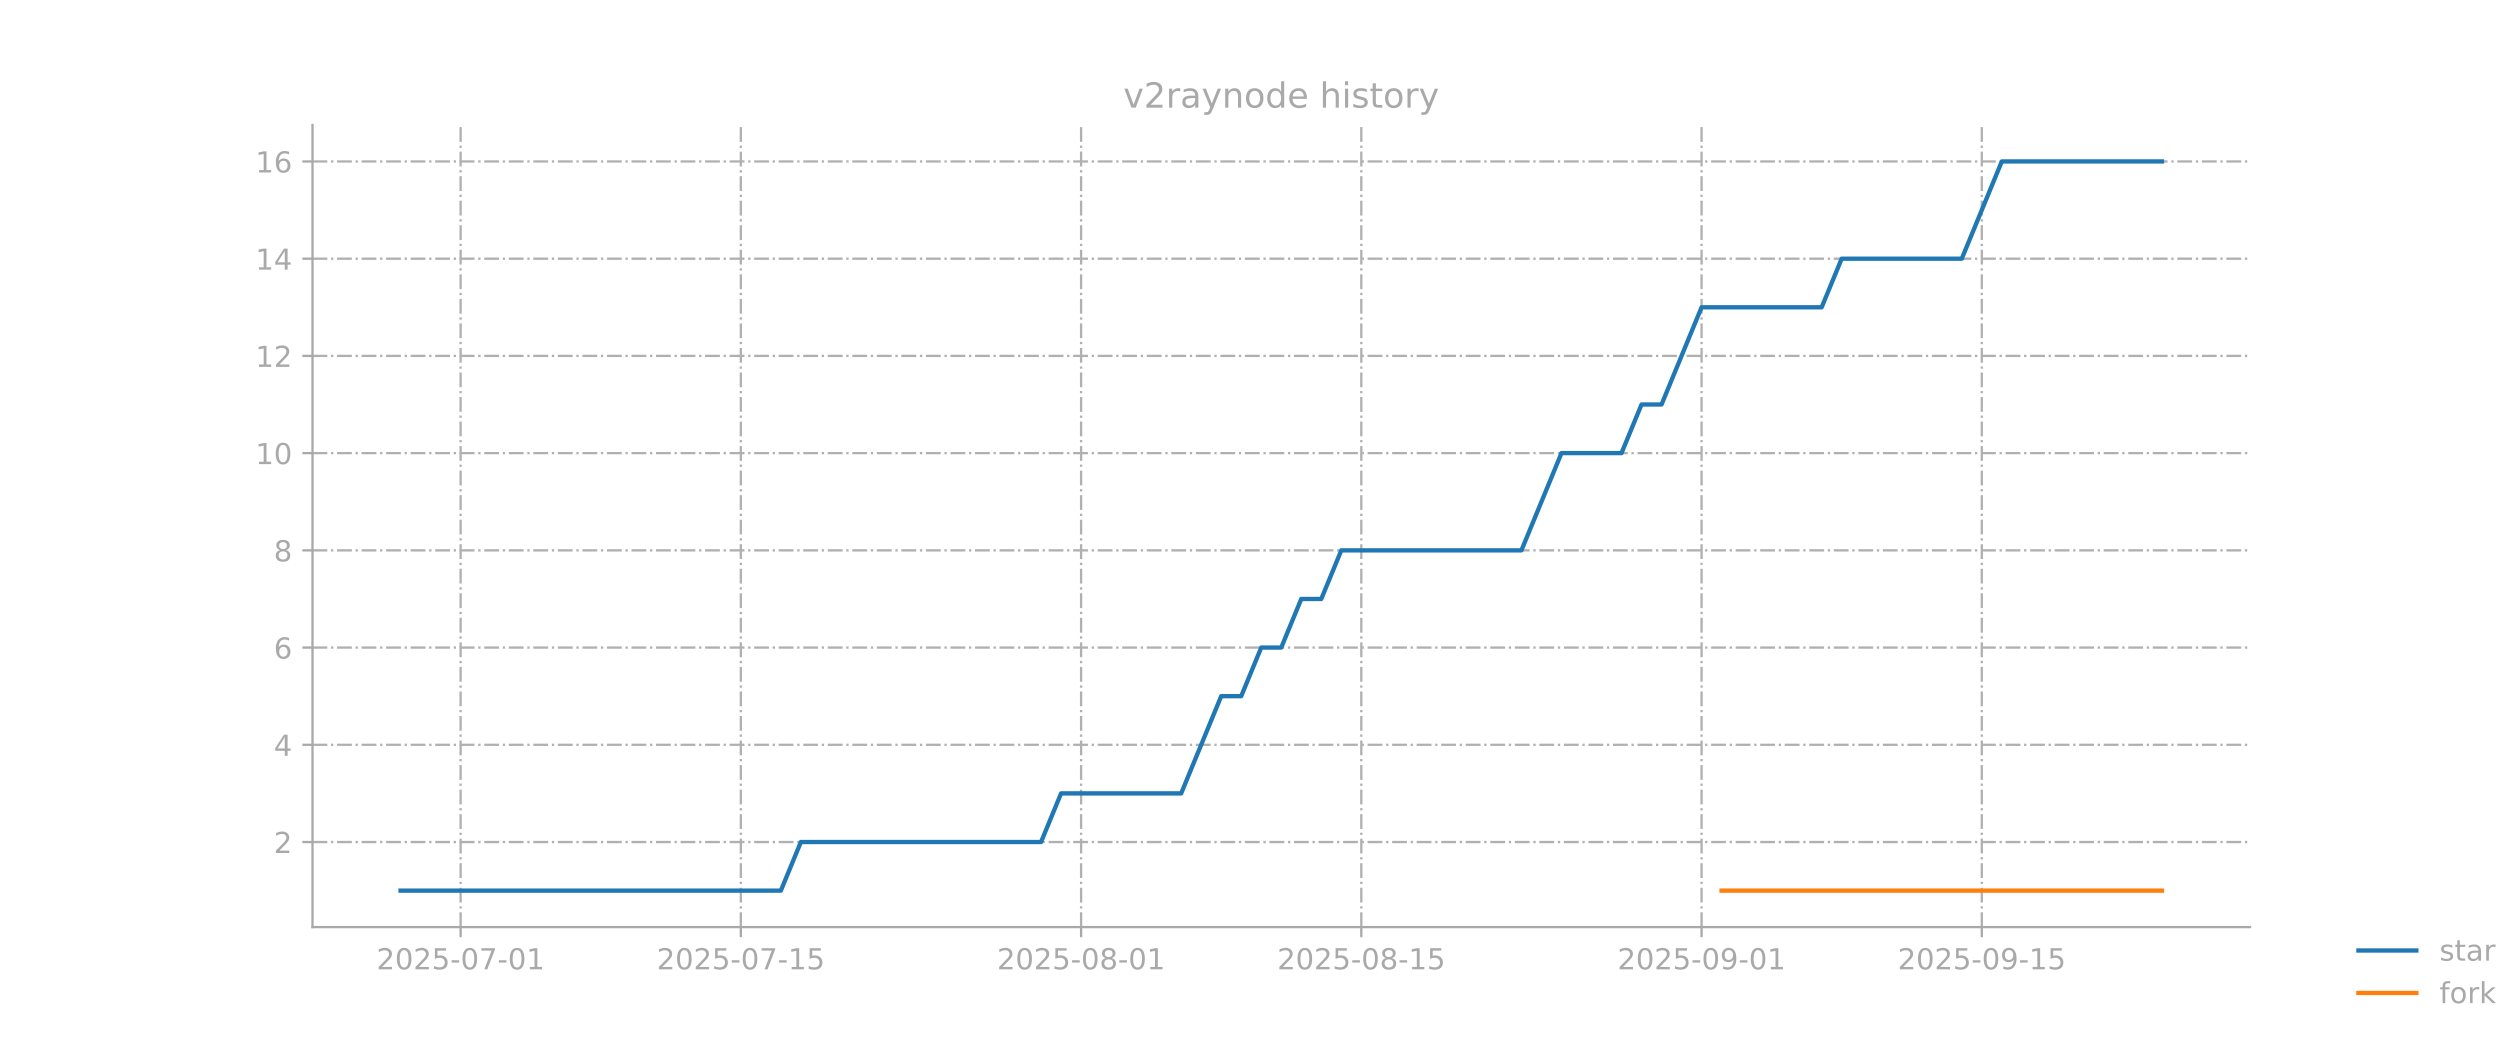
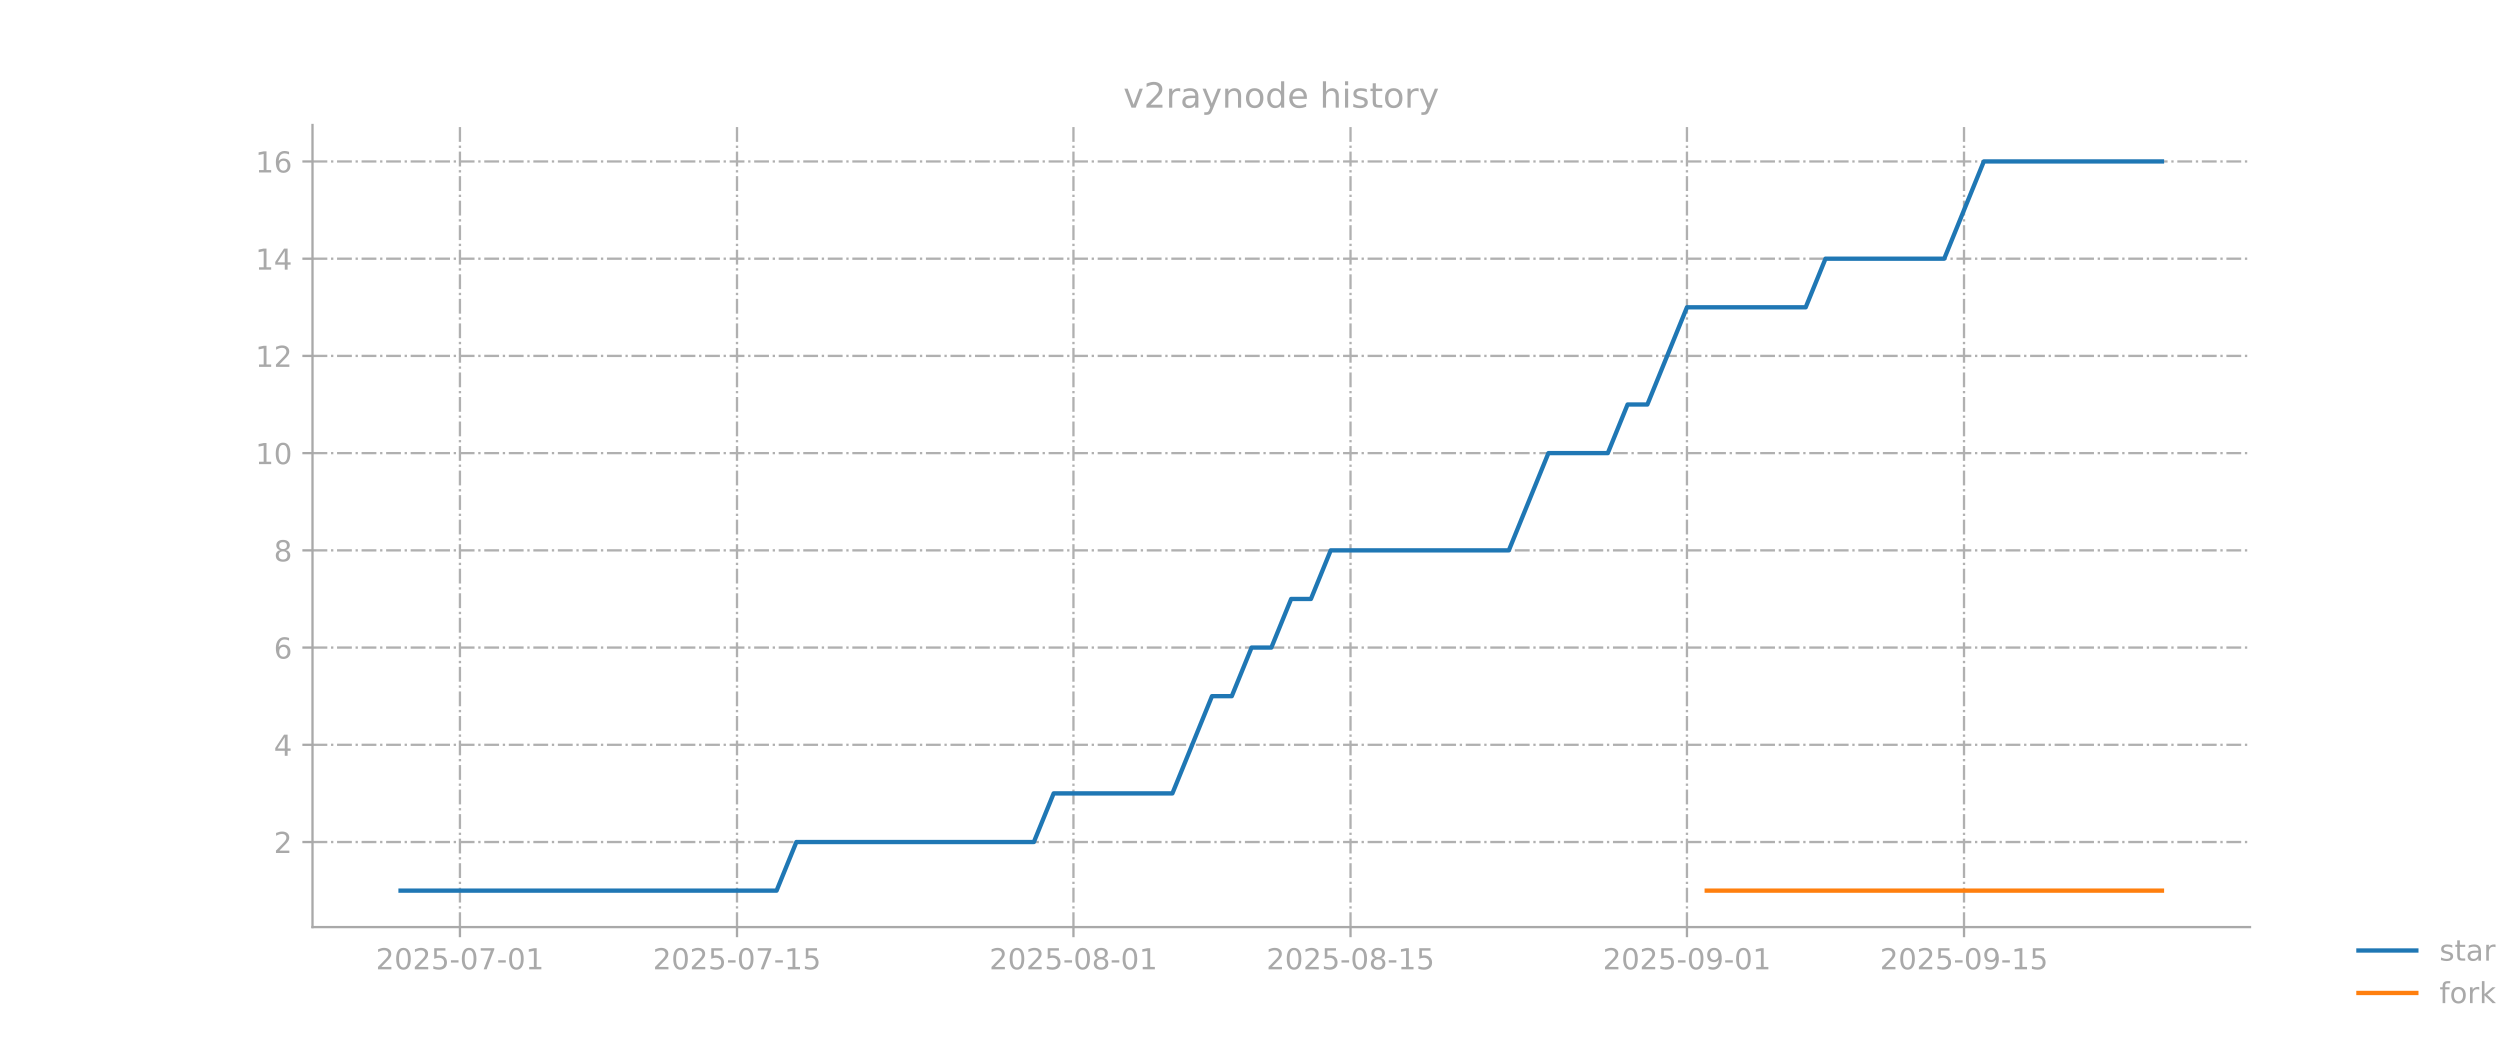
<svg xmlns="http://www.w3.org/2000/svg" xmlns:xlink="http://www.w3.org/1999/xlink" width="864pt" height="360pt" viewBox="0 0 864 360" version="1.1">
  <defs>
    <style type="text/css">*{stroke-linejoin: round; stroke-linecap: butt}</style>
  </defs>
  <g id="figure_1">
    <g id="patch_1">
      <path d="M 0 360  L 864 360  L 864 0  L 0 0  L 0 360  z " style="fill: none; opacity: 0" />
    </g>
    <g id="axes_1">
      <g id="patch_2">
        <path d="M 108 320.4  L 777.6 320.4  L 777.6 43.2  L 108 43.2  L 108 320.4  z " style="fill: none; opacity: 0" />
      </g>
      <g id="matplotlib.axis_1">
        <g id="xtick_1">
          <g id="line2d_1">
-             <path d="M 159.188 320.4  L 159.188 43.2  " clip-path="url(#p31918d6f95)" style="fill: none; stroke-dasharray: 5.12,1.28,0.8,1.28; stroke-dashoffset: 0; stroke: #b0b0b0; stroke-width: 0.8" />
+             <path d="M 158.955 320.4  L 158.955 43.2  " clip-path="url(#p80b0e5f5b4)" style="fill: none; stroke-dasharray: 5.12,1.28,0.8,1.28; stroke-dashoffset: 0; stroke: #b0b0b0; stroke-width: 0.8" />
          </g>
          <g id="line2d_2">
            <defs>
-               <path id="ma344e60614" d="M 0 0  L 0 3.5  " style="stroke: #a9a9a9; stroke-width: 0.8" />
+               <path id="m2c6ecd6a63" d="M 0 0  L 0 3.5  " style="stroke: #a9a9a9; stroke-width: 0.8" />
            </defs>
            <g>
-               <use xlink:href="#ma344e60614" x="159.188" y="320.4" style="fill: #a9a9a9; stroke: #a9a9a9; stroke-width: 0.8" />
+               <use xlink:href="#m2c6ecd6a63" x="158.955" y="320.4" style="fill: #a9a9a9; stroke: #a9a9a9; stroke-width: 0.8" />
            </g>
          </g>
          <g id="text_1">
-             <g style="fill: #a9a9a9" transform="translate(130.1306 334.9984) scale(0.1 -0.1)">
+             <g style="fill: #a9a9a9" transform="translate(129.8974 334.9984) scale(0.1 -0.1)">
              <defs>
                <path id="DejaVuSans-32" d="M 1228 531  L 3431 531  L 3431 0  L 469 0  L 469 531  Q 828 903 1448 1529  Q 2069 2156 2228 2338  Q 2531 2678 2651 2914  Q 2772 3150 2772 3378  Q 2772 3750 2511 3984  Q 2250 4219 1831 4219  Q 1534 4219 1204 4116  Q 875 4013 500 3803  L 500 4441  Q 881 4594 1212 4672  Q 1544 4750 1819 4750  Q 2544 4750 2975 4387  Q 3406 4025 3406 3419  Q 3406 3131 3298 2873  Q 3191 2616 2906 2266  Q 2828 2175 2409 1742  Q 1991 1309 1228 531  z " transform="scale(0.015625)" />
                <path id="DejaVuSans-30" d="M 2034 4250  Q 1547 4250 1301 3770  Q 1056 3291 1056 2328  Q 1056 1369 1301 889  Q 1547 409 2034 409  Q 2525 409 2770 889  Q 3016 1369 3016 2328  Q 3016 3291 2770 3770  Q 2525 4250 2034 4250  z M 2034 4750  Q 2819 4750 3233 4129  Q 3647 3509 3647 2328  Q 3647 1150 3233 529  Q 2819 -91 2034 -91  Q 1250 -91 836 529  Q 422 1150 422 2328  Q 422 3509 836 4129  Q 1250 4750 2034 4750  z " transform="scale(0.015625)" />
                <path id="DejaVuSans-35" d="M 691 4666  L 3169 4666  L 3169 4134  L 1269 4134  L 1269 2991  Q 1406 3038 1543 3061  Q 1681 3084 1819 3084  Q 2600 3084 3056 2656  Q 3513 2228 3513 1497  Q 3513 744 3044 326  Q 2575 -91 1722 -91  Q 1428 -91 1123 -41  Q 819 9 494 109  L 494 744  Q 775 591 1075 516  Q 1375 441 1709 441  Q 2250 441 2565 725  Q 2881 1009 2881 1497  Q 2881 1984 2565 2268  Q 2250 2553 1709 2553  Q 1456 2553 1204 2497  Q 953 2441 691 2322  L 691 4666  z " transform="scale(0.015625)" />
                <path id="DejaVuSans-2d" d="M 313 2009  L 1997 2009  L 1997 1497  L 313 1497  L 313 2009  z " transform="scale(0.015625)" />
                <path id="DejaVuSans-37" d="M 525 4666  L 3525 4666  L 3525 4397  L 1831 0  L 1172 0  L 2766 4134  L 525 4134  L 525 4666  z " transform="scale(0.015625)" />
                <path id="DejaVuSans-31" d="M 794 531  L 1825 531  L 1825 4091  L 703 3866  L 703 4441  L 1819 4666  L 2450 4666  L 2450 531  L 3481 531  L 3481 0  L 794 0  L 794 531  z " transform="scale(0.015625)" />
              </defs>
              <use xlink:href="#DejaVuSans-32" />
              <use xlink:href="#DejaVuSans-30" transform="translate(63.62305 0)" />
              <use xlink:href="#DejaVuSans-32" transform="translate(127.2461 0)" />
              <use xlink:href="#DejaVuSans-35" transform="translate(190.8691 0)" />
              <use xlink:href="#DejaVuSans-2d" transform="translate(254.4922 0)" />
              <use xlink:href="#DejaVuSans-30" transform="translate(290.5762 0)" />
              <use xlink:href="#DejaVuSans-37" transform="translate(354.1992 0)" />
              <use xlink:href="#DejaVuSans-2d" transform="translate(417.8223 0)" />
              <use xlink:href="#DejaVuSans-30" transform="translate(453.9062 0)" />
              <use xlink:href="#DejaVuSans-31" transform="translate(517.5293 0)" />
            </g>
          </g>
        </g>
        <g id="xtick_2">
          <g id="line2d_3">
-             <path d="M 256.031 320.4  L 256.031 43.2  " clip-path="url(#p31918d6f95)" style="fill: none; stroke-dasharray: 5.12,1.28,0.8,1.28; stroke-dashoffset: 0; stroke: #b0b0b0; stroke-width: 0.8" />
+             <path d="M 254.71 320.4  L 254.71 43.2  " clip-path="url(#p80b0e5f5b4)" style="fill: none; stroke-dasharray: 5.12,1.28,0.8,1.28; stroke-dashoffset: 0; stroke: #b0b0b0; stroke-width: 0.8" />
          </g>
          <g id="line2d_4">
            <g>
-               <use xlink:href="#ma344e60614" x="256.031" y="320.4" style="fill: #a9a9a9; stroke: #a9a9a9; stroke-width: 0.8" />
+               <use xlink:href="#m2c6ecd6a63" x="254.71" y="320.4" style="fill: #a9a9a9; stroke: #a9a9a9; stroke-width: 0.8" />
            </g>
          </g>
          <g id="text_2">
-             <g style="fill: #a9a9a9" transform="translate(226.9736 334.9984) scale(0.1 -0.1)">
+             <g style="fill: #a9a9a9" transform="translate(225.6523 334.9984) scale(0.1 -0.1)">
              <use xlink:href="#DejaVuSans-32" />
              <use xlink:href="#DejaVuSans-30" transform="translate(63.62305 0)" />
              <use xlink:href="#DejaVuSans-32" transform="translate(127.2461 0)" />
              <use xlink:href="#DejaVuSans-35" transform="translate(190.8691 0)" />
              <use xlink:href="#DejaVuSans-2d" transform="translate(254.4922 0)" />
              <use xlink:href="#DejaVuSans-30" transform="translate(290.5762 0)" />
              <use xlink:href="#DejaVuSans-37" transform="translate(354.1992 0)" />
              <use xlink:href="#DejaVuSans-2d" transform="translate(417.8223 0)" />
              <use xlink:href="#DejaVuSans-31" transform="translate(453.9062 0)" />
              <use xlink:href="#DejaVuSans-35" transform="translate(517.5293 0)" />
            </g>
          </g>
        </g>
        <g id="xtick_3">
          <g id="line2d_5">
-             <path d="M 373.626 320.4  L 373.626 43.2  " clip-path="url(#p31918d6f95)" style="fill: none; stroke-dasharray: 5.12,1.28,0.8,1.28; stroke-dashoffset: 0; stroke: #b0b0b0; stroke-width: 0.8" />
+             <path d="M 370.984 320.4  L 370.984 43.2  " clip-path="url(#p80b0e5f5b4)" style="fill: none; stroke-dasharray: 5.12,1.28,0.8,1.28; stroke-dashoffset: 0; stroke: #b0b0b0; stroke-width: 0.8" />
          </g>
          <g id="line2d_6">
            <g>
-               <use xlink:href="#ma344e60614" x="373.626" y="320.4" style="fill: #a9a9a9; stroke: #a9a9a9; stroke-width: 0.8" />
+               <use xlink:href="#m2c6ecd6a63" x="370.984" y="320.4" style="fill: #a9a9a9; stroke: #a9a9a9; stroke-width: 0.8" />
            </g>
          </g>
          <g id="text_3">
-             <g style="fill: #a9a9a9" transform="translate(344.5686 334.9984) scale(0.1 -0.1)">
+             <g style="fill: #a9a9a9" transform="translate(341.926 334.9984) scale(0.1 -0.1)">
              <defs>
                <path id="DejaVuSans-38" d="M 2034 2216  Q 1584 2216 1326 1975  Q 1069 1734 1069 1313  Q 1069 891 1326 650  Q 1584 409 2034 409  Q 2484 409 2743 651  Q 3003 894 3003 1313  Q 3003 1734 2745 1975  Q 2488 2216 2034 2216  z M 1403 2484  Q 997 2584 770 2862  Q 544 3141 544 3541  Q 544 4100 942 4425  Q 1341 4750 2034 4750  Q 2731 4750 3128 4425  Q 3525 4100 3525 3541  Q 3525 3141 3298 2862  Q 3072 2584 2669 2484  Q 3125 2378 3379 2068  Q 3634 1759 3634 1313  Q 3634 634 3220 271  Q 2806 -91 2034 -91  Q 1263 -91 848 271  Q 434 634 434 1313  Q 434 1759 690 2068  Q 947 2378 1403 2484  z M 1172 3481  Q 1172 3119 1398 2916  Q 1625 2713 2034 2713  Q 2441 2713 2670 2916  Q 2900 3119 2900 3481  Q 2900 3844 2670 4047  Q 2441 4250 2034 4250  Q 1625 4250 1398 4047  Q 1172 3844 1172 3481  z " transform="scale(0.015625)" />
              </defs>
              <use xlink:href="#DejaVuSans-32" />
              <use xlink:href="#DejaVuSans-30" transform="translate(63.62305 0)" />
              <use xlink:href="#DejaVuSans-32" transform="translate(127.2461 0)" />
              <use xlink:href="#DejaVuSans-35" transform="translate(190.8691 0)" />
              <use xlink:href="#DejaVuSans-2d" transform="translate(254.4922 0)" />
              <use xlink:href="#DejaVuSans-30" transform="translate(290.5762 0)" />
              <use xlink:href="#DejaVuSans-38" transform="translate(354.1992 0)" />
              <use xlink:href="#DejaVuSans-2d" transform="translate(417.8223 0)" />
              <use xlink:href="#DejaVuSans-30" transform="translate(453.9062 0)" />
              <use xlink:href="#DejaVuSans-31" transform="translate(517.5293 0)" />
            </g>
          </g>
        </g>
        <g id="xtick_4">
          <g id="line2d_7">
-             <path d="M 470.469 320.4  L 470.469 43.2  " clip-path="url(#p31918d6f95)" style="fill: none; stroke-dasharray: 5.12,1.28,0.8,1.28; stroke-dashoffset: 0; stroke: #b0b0b0; stroke-width: 0.8" />
+             <path d="M 466.739 320.4  L 466.739 43.2  " clip-path="url(#p80b0e5f5b4)" style="fill: none; stroke-dasharray: 5.12,1.28,0.8,1.28; stroke-dashoffset: 0; stroke: #b0b0b0; stroke-width: 0.8" />
          </g>
          <g id="line2d_8">
            <g>
-               <use xlink:href="#ma344e60614" x="470.469" y="320.4" style="fill: #a9a9a9; stroke: #a9a9a9; stroke-width: 0.8" />
+               <use xlink:href="#m2c6ecd6a63" x="466.739" y="320.4" style="fill: #a9a9a9; stroke: #a9a9a9; stroke-width: 0.8" />
            </g>
          </g>
          <g id="text_4">
-             <g style="fill: #a9a9a9" transform="translate(441.4116 334.9984) scale(0.1 -0.1)">
+             <g style="fill: #a9a9a9" transform="translate(437.6809 334.9984) scale(0.1 -0.1)">
              <use xlink:href="#DejaVuSans-32" />
              <use xlink:href="#DejaVuSans-30" transform="translate(63.62305 0)" />
              <use xlink:href="#DejaVuSans-32" transform="translate(127.2461 0)" />
              <use xlink:href="#DejaVuSans-35" transform="translate(190.8691 0)" />
              <use xlink:href="#DejaVuSans-2d" transform="translate(254.4922 0)" />
              <use xlink:href="#DejaVuSans-30" transform="translate(290.5762 0)" />
              <use xlink:href="#DejaVuSans-38" transform="translate(354.1992 0)" />
              <use xlink:href="#DejaVuSans-2d" transform="translate(417.8223 0)" />
              <use xlink:href="#DejaVuSans-31" transform="translate(453.9062 0)" />
              <use xlink:href="#DejaVuSans-35" transform="translate(517.5293 0)" />
            </g>
          </g>
        </g>
        <g id="xtick_5">
          <g id="line2d_9">
-             <path d="M 588.064 320.4  L 588.064 43.2  " clip-path="url(#p31918d6f95)" style="fill: none; stroke-dasharray: 5.12,1.28,0.8,1.28; stroke-dashoffset: 0; stroke: #b0b0b0; stroke-width: 0.8" />
+             <path d="M 583.012 320.4  L 583.012 43.2  " clip-path="url(#p80b0e5f5b4)" style="fill: none; stroke-dasharray: 5.12,1.28,0.8,1.28; stroke-dashoffset: 0; stroke: #b0b0b0; stroke-width: 0.8" />
          </g>
          <g id="line2d_10">
            <g>
-               <use xlink:href="#ma344e60614" x="588.064" y="320.4" style="fill: #a9a9a9; stroke: #a9a9a9; stroke-width: 0.8" />
+               <use xlink:href="#m2c6ecd6a63" x="583.012" y="320.4" style="fill: #a9a9a9; stroke: #a9a9a9; stroke-width: 0.8" />
            </g>
          </g>
          <g id="text_5">
-             <g style="fill: #a9a9a9" transform="translate(559.0067 334.9984) scale(0.1 -0.1)">
+             <g style="fill: #a9a9a9" transform="translate(553.9546 334.9984) scale(0.1 -0.1)">
              <defs>
                <path id="DejaVuSans-39" d="M 703 97  L 703 672  Q 941 559 1184 500  Q 1428 441 1663 441  Q 2288 441 2617 861  Q 2947 1281 2994 2138  Q 2813 1869 2534 1725  Q 2256 1581 1919 1581  Q 1219 1581 811 2004  Q 403 2428 403 3163  Q 403 3881 828 4315  Q 1253 4750 1959 4750  Q 2769 4750 3195 4129  Q 3622 3509 3622 2328  Q 3622 1225 3098 567  Q 2575 -91 1691 -91  Q 1453 -91 1209 -44  Q 966 3 703 97  z M 1959 2075  Q 2384 2075 2632 2365  Q 2881 2656 2881 3163  Q 2881 3666 2632 3958  Q 2384 4250 1959 4250  Q 1534 4250 1286 3958  Q 1038 3666 1038 3163  Q 1038 2656 1286 2365  Q 1534 2075 1959 2075  z " transform="scale(0.015625)" />
              </defs>
              <use xlink:href="#DejaVuSans-32" />
              <use xlink:href="#DejaVuSans-30" transform="translate(63.62305 0)" />
              <use xlink:href="#DejaVuSans-32" transform="translate(127.2461 0)" />
              <use xlink:href="#DejaVuSans-35" transform="translate(190.8691 0)" />
              <use xlink:href="#DejaVuSans-2d" transform="translate(254.4922 0)" />
              <use xlink:href="#DejaVuSans-30" transform="translate(290.5762 0)" />
              <use xlink:href="#DejaVuSans-39" transform="translate(354.1992 0)" />
              <use xlink:href="#DejaVuSans-2d" transform="translate(417.8223 0)" />
              <use xlink:href="#DejaVuSans-30" transform="translate(453.9062 0)" />
              <use xlink:href="#DejaVuSans-31" transform="translate(517.5293 0)" />
            </g>
          </g>
        </g>
        <g id="xtick_6">
          <g id="line2d_11">
-             <path d="M 684.907 320.4  L 684.907 43.2  " clip-path="url(#p31918d6f95)" style="fill: none; stroke-dasharray: 5.12,1.28,0.8,1.28; stroke-dashoffset: 0; stroke: #b0b0b0; stroke-width: 0.8" />
+             <path d="M 678.767 320.4  L 678.767 43.2  " clip-path="url(#p80b0e5f5b4)" style="fill: none; stroke-dasharray: 5.12,1.28,0.8,1.28; stroke-dashoffset: 0; stroke: #b0b0b0; stroke-width: 0.8" />
          </g>
          <g id="line2d_12">
            <g>
-               <use xlink:href="#ma344e60614" x="684.907" y="320.4" style="fill: #a9a9a9; stroke: #a9a9a9; stroke-width: 0.8" />
+               <use xlink:href="#m2c6ecd6a63" x="678.767" y="320.4" style="fill: #a9a9a9; stroke: #a9a9a9; stroke-width: 0.8" />
            </g>
          </g>
          <g id="text_6">
-             <g style="fill: #a9a9a9" transform="translate(655.8496 334.9984) scale(0.1 -0.1)">
+             <g style="fill: #a9a9a9" transform="translate(649.7095 334.9984) scale(0.1 -0.1)">
              <use xlink:href="#DejaVuSans-32" />
              <use xlink:href="#DejaVuSans-30" transform="translate(63.62305 0)" />
              <use xlink:href="#DejaVuSans-32" transform="translate(127.2461 0)" />
              <use xlink:href="#DejaVuSans-35" transform="translate(190.8691 0)" />
              <use xlink:href="#DejaVuSans-2d" transform="translate(254.4922 0)" />
              <use xlink:href="#DejaVuSans-30" transform="translate(290.5762 0)" />
              <use xlink:href="#DejaVuSans-39" transform="translate(354.1992 0)" />
              <use xlink:href="#DejaVuSans-2d" transform="translate(417.8223 0)" />
              <use xlink:href="#DejaVuSans-31" transform="translate(453.9062 0)" />
              <use xlink:href="#DejaVuSans-35" transform="translate(517.5293 0)" />
            </g>
          </g>
        </g>
      </g>
      <g id="matplotlib.axis_2">
        <g id="ytick_1">
          <g id="line2d_13">
-             <path d="M 108 291  L 777.6 291  " clip-path="url(#p31918d6f95)" style="fill: none; stroke-dasharray: 5.12,1.28,0.8,1.28; stroke-dashoffset: 0; stroke: #b0b0b0; stroke-width: 0.8" />
+             <path d="M 108 291  L 777.6 291  " clip-path="url(#p80b0e5f5b4)" style="fill: none; stroke-dasharray: 5.12,1.28,0.8,1.28; stroke-dashoffset: 0; stroke: #b0b0b0; stroke-width: 0.8" />
          </g>
          <g id="line2d_14">
            <defs>
-               <path id="m8a90e72ea8" d="M 0 0  L -3.5 0  " style="stroke: #a9a9a9; stroke-width: 0.8" />
+               <path id="m4f3ca8674f" d="M 0 0  L -3.5 0  " style="stroke: #a9a9a9; stroke-width: 0.8" />
            </defs>
            <g>
-               <use xlink:href="#m8a90e72ea8" x="108" y="291" style="fill: #a9a9a9; stroke: #a9a9a9; stroke-width: 0.8" />
+               <use xlink:href="#m4f3ca8674f" x="108" y="291" style="fill: #a9a9a9; stroke: #a9a9a9; stroke-width: 0.8" />
            </g>
          </g>
          <g id="text_7">
            <g style="fill: #a9a9a9" transform="translate(94.6375 294.7992) scale(0.1 -0.1)">
              <use xlink:href="#DejaVuSans-32" />
            </g>
          </g>
        </g>
        <g id="ytick_2">
          <g id="line2d_15">
-             <path d="M 108 257.4  L 777.6 257.4  " clip-path="url(#p31918d6f95)" style="fill: none; stroke-dasharray: 5.12,1.28,0.8,1.28; stroke-dashoffset: 0; stroke: #b0b0b0; stroke-width: 0.8" />
+             <path d="M 108 257.4  L 777.6 257.4  " clip-path="url(#p80b0e5f5b4)" style="fill: none; stroke-dasharray: 5.12,1.28,0.8,1.28; stroke-dashoffset: 0; stroke: #b0b0b0; stroke-width: 0.8" />
          </g>
          <g id="line2d_16">
            <g>
-               <use xlink:href="#m8a90e72ea8" x="108" y="257.4" style="fill: #a9a9a9; stroke: #a9a9a9; stroke-width: 0.8" />
+               <use xlink:href="#m4f3ca8674f" x="108" y="257.4" style="fill: #a9a9a9; stroke: #a9a9a9; stroke-width: 0.8" />
            </g>
          </g>
          <g id="text_8">
            <g style="fill: #a9a9a9" transform="translate(94.6375 261.1992) scale(0.1 -0.1)">
              <defs>
                <path id="DejaVuSans-34" d="M 2419 4116  L 825 1625  L 2419 1625  L 2419 4116  z M 2253 4666  L 3047 4666  L 3047 1625  L 3713 1625  L 3713 1100  L 3047 1100  L 3047 0  L 2419 0  L 2419 1100  L 313 1100  L 313 1709  L 2253 4666  z " transform="scale(0.015625)" />
              </defs>
              <use xlink:href="#DejaVuSans-34" />
            </g>
          </g>
        </g>
        <g id="ytick_3">
          <g id="line2d_17">
-             <path d="M 108 223.8  L 777.6 223.8  " clip-path="url(#p31918d6f95)" style="fill: none; stroke-dasharray: 5.12,1.28,0.8,1.28; stroke-dashoffset: 0; stroke: #b0b0b0; stroke-width: 0.8" />
+             <path d="M 108 223.8  L 777.6 223.8  " clip-path="url(#p80b0e5f5b4)" style="fill: none; stroke-dasharray: 5.12,1.28,0.8,1.28; stroke-dashoffset: 0; stroke: #b0b0b0; stroke-width: 0.8" />
          </g>
          <g id="line2d_18">
            <g>
-               <use xlink:href="#m8a90e72ea8" x="108" y="223.8" style="fill: #a9a9a9; stroke: #a9a9a9; stroke-width: 0.8" />
+               <use xlink:href="#m4f3ca8674f" x="108" y="223.8" style="fill: #a9a9a9; stroke: #a9a9a9; stroke-width: 0.8" />
            </g>
          </g>
          <g id="text_9">
            <g style="fill: #a9a9a9" transform="translate(94.6375 227.5992) scale(0.1 -0.1)">
              <defs>
                <path id="DejaVuSans-36" d="M 2113 2584  Q 1688 2584 1439 2293  Q 1191 2003 1191 1497  Q 1191 994 1439 701  Q 1688 409 2113 409  Q 2538 409 2786 701  Q 3034 994 3034 1497  Q 3034 2003 2786 2293  Q 2538 2584 2113 2584  z M 3366 4563  L 3366 3988  Q 3128 4100 2886 4159  Q 2644 4219 2406 4219  Q 1781 4219 1451 3797  Q 1122 3375 1075 2522  Q 1259 2794 1537 2939  Q 1816 3084 2150 3084  Q 2853 3084 3261 2657  Q 3669 2231 3669 1497  Q 3669 778 3244 343  Q 2819 -91 2113 -91  Q 1303 -91 875 529  Q 447 1150 447 2328  Q 447 3434 972 4092  Q 1497 4750 2381 4750  Q 2619 4750 2861 4703  Q 3103 4656 3366 4563  z " transform="scale(0.015625)" />
              </defs>
              <use xlink:href="#DejaVuSans-36" />
            </g>
          </g>
        </g>
        <g id="ytick_4">
          <g id="line2d_19">
-             <path d="M 108 190.2  L 777.6 190.2  " clip-path="url(#p31918d6f95)" style="fill: none; stroke-dasharray: 5.12,1.28,0.8,1.28; stroke-dashoffset: 0; stroke: #b0b0b0; stroke-width: 0.8" />
+             <path d="M 108 190.2  L 777.6 190.2  " clip-path="url(#p80b0e5f5b4)" style="fill: none; stroke-dasharray: 5.12,1.28,0.8,1.28; stroke-dashoffset: 0; stroke: #b0b0b0; stroke-width: 0.8" />
          </g>
          <g id="line2d_20">
            <g>
-               <use xlink:href="#m8a90e72ea8" x="108" y="190.2" style="fill: #a9a9a9; stroke: #a9a9a9; stroke-width: 0.8" />
+               <use xlink:href="#m4f3ca8674f" x="108" y="190.2" style="fill: #a9a9a9; stroke: #a9a9a9; stroke-width: 0.8" />
            </g>
          </g>
          <g id="text_10">
            <g style="fill: #a9a9a9" transform="translate(94.6375 193.9992) scale(0.1 -0.1)">
              <use xlink:href="#DejaVuSans-38" />
            </g>
          </g>
        </g>
        <g id="ytick_5">
          <g id="line2d_21">
-             <path d="M 108 156.6  L 777.6 156.6  " clip-path="url(#p31918d6f95)" style="fill: none; stroke-dasharray: 5.12,1.28,0.8,1.28; stroke-dashoffset: 0; stroke: #b0b0b0; stroke-width: 0.8" />
+             <path d="M 108 156.6  L 777.6 156.6  " clip-path="url(#p80b0e5f5b4)" style="fill: none; stroke-dasharray: 5.12,1.28,0.8,1.28; stroke-dashoffset: 0; stroke: #b0b0b0; stroke-width: 0.8" />
          </g>
          <g id="line2d_22">
            <g>
-               <use xlink:href="#m8a90e72ea8" x="108" y="156.6" style="fill: #a9a9a9; stroke: #a9a9a9; stroke-width: 0.8" />
+               <use xlink:href="#m4f3ca8674f" x="108" y="156.6" style="fill: #a9a9a9; stroke: #a9a9a9; stroke-width: 0.8" />
            </g>
          </g>
          <g id="text_11">
            <g style="fill: #a9a9a9" transform="translate(88.275 160.3992) scale(0.1 -0.1)">
              <use xlink:href="#DejaVuSans-31" />
              <use xlink:href="#DejaVuSans-30" transform="translate(63.62305 0)" />
            </g>
          </g>
        </g>
        <g id="ytick_6">
          <g id="line2d_23">
-             <path d="M 108 123  L 777.6 123  " clip-path="url(#p31918d6f95)" style="fill: none; stroke-dasharray: 5.12,1.28,0.8,1.28; stroke-dashoffset: 0; stroke: #b0b0b0; stroke-width: 0.8" />
+             <path d="M 108 123  L 777.6 123  " clip-path="url(#p80b0e5f5b4)" style="fill: none; stroke-dasharray: 5.12,1.28,0.8,1.28; stroke-dashoffset: 0; stroke: #b0b0b0; stroke-width: 0.8" />
          </g>
          <g id="line2d_24">
            <g>
-               <use xlink:href="#m8a90e72ea8" x="108" y="123" style="fill: #a9a9a9; stroke: #a9a9a9; stroke-width: 0.8" />
+               <use xlink:href="#m4f3ca8674f" x="108" y="123" style="fill: #a9a9a9; stroke: #a9a9a9; stroke-width: 0.8" />
            </g>
          </g>
          <g id="text_12">
            <g style="fill: #a9a9a9" transform="translate(88.275 126.7992) scale(0.1 -0.1)">
              <use xlink:href="#DejaVuSans-31" />
              <use xlink:href="#DejaVuSans-32" transform="translate(63.62305 0)" />
            </g>
          </g>
        </g>
        <g id="ytick_7">
          <g id="line2d_25">
-             <path d="M 108 89.4  L 777.6 89.4  " clip-path="url(#p31918d6f95)" style="fill: none; stroke-dasharray: 5.12,1.28,0.8,1.28; stroke-dashoffset: 0; stroke: #b0b0b0; stroke-width: 0.8" />
+             <path d="M 108 89.4  L 777.6 89.4  " clip-path="url(#p80b0e5f5b4)" style="fill: none; stroke-dasharray: 5.12,1.28,0.8,1.28; stroke-dashoffset: 0; stroke: #b0b0b0; stroke-width: 0.8" />
          </g>
          <g id="line2d_26">
            <g>
-               <use xlink:href="#m8a90e72ea8" x="108" y="89.4" style="fill: #a9a9a9; stroke: #a9a9a9; stroke-width: 0.8" />
+               <use xlink:href="#m4f3ca8674f" x="108" y="89.4" style="fill: #a9a9a9; stroke: #a9a9a9; stroke-width: 0.8" />
            </g>
          </g>
          <g id="text_13">
            <g style="fill: #a9a9a9" transform="translate(88.275 93.19922) scale(0.1 -0.1)">
              <use xlink:href="#DejaVuSans-31" />
              <use xlink:href="#DejaVuSans-34" transform="translate(63.62305 0)" />
            </g>
          </g>
        </g>
        <g id="ytick_8">
          <g id="line2d_27">
-             <path d="M 108 55.8  L 777.6 55.8  " clip-path="url(#p31918d6f95)" style="fill: none; stroke-dasharray: 5.12,1.28,0.8,1.28; stroke-dashoffset: 0; stroke: #b0b0b0; stroke-width: 0.8" />
+             <path d="M 108 55.8  L 777.6 55.8  " clip-path="url(#p80b0e5f5b4)" style="fill: none; stroke-dasharray: 5.12,1.28,0.8,1.28; stroke-dashoffset: 0; stroke: #b0b0b0; stroke-width: 0.8" />
          </g>
          <g id="line2d_28">
            <g>
-               <use xlink:href="#m8a90e72ea8" x="108" y="55.8" style="fill: #a9a9a9; stroke: #a9a9a9; stroke-width: 0.8" />
+               <use xlink:href="#m4f3ca8674f" x="108" y="55.8" style="fill: #a9a9a9; stroke: #a9a9a9; stroke-width: 0.8" />
            </g>
          </g>
          <g id="text_14">
            <g style="fill: #a9a9a9" transform="translate(88.275 59.59922) scale(0.1 -0.1)">
              <use xlink:href="#DejaVuSans-31" />
              <use xlink:href="#DejaVuSans-36" transform="translate(63.62305 0)" />
            </g>
          </g>
        </g>
      </g>
      <g id="line2d_29">
-         <path d="M 138.436 307.8  L 145.354 307.8  L 152.271 307.8  L 159.188 307.8  L 166.106 307.8  L 173.023 307.8  L 179.94 307.8  L 186.858 307.8  L 193.775 307.8  L 200.693 307.8  L 207.61 307.8  L 214.527 307.8  L 221.445 307.8  L 228.362 307.8  L 235.279 307.8  L 242.197 307.8  L 249.114 307.8  L 256.031 307.8  L 262.949 307.8  L 269.866 307.8  L 276.783 291  L 283.701 291  L 290.618 291  L 297.536 291  L 304.453 291  L 311.37 291  L 318.288 291  L 325.205 291  L 332.122 291  L 339.04 291  L 345.957 291  L 352.874 291  L 359.792 291  L 366.709 274.2  L 373.626 274.2  L 380.544 274.2  L 387.461 274.2  L 394.379 274.2  L 401.296 274.2  L 408.213 274.2  L 415.131 257.4  L 422.048 240.6  L 428.965 240.6  L 435.883 223.8  L 442.8 223.8  L 449.717 207  L 456.635 207  L 463.552 190.2  L 470.469 190.2  L 477.387 190.2  L 484.304 190.2  L 491.221 190.2  L 498.139 190.2  L 505.056 190.2  L 511.974 190.2  L 518.891 190.2  L 525.808 190.2  L 532.726 173.4  L 539.643 156.6  L 546.56 156.6  L 553.478 156.6  L 560.395 156.6  L 567.312 139.8  L 574.23 139.8  L 581.147 123  L 588.064 106.2  L 594.982 106.2  L 601.899 106.2  L 608.817 106.2  L 615.734 106.2  L 622.651 106.2  L 629.569 106.2  L 636.486 89.4  L 643.403 89.4  L 650.321 89.4  L 657.238 89.4  L 664.155 89.4  L 671.073 89.4  L 677.99 89.4  L 684.907 72.6  L 691.825 55.8  L 698.742 55.8  L 705.66 55.8  L 712.577 55.8  L 719.494 55.8  L 726.412 55.8  L 733.329 55.8  L 740.246 55.8  L 747.164 55.8  " clip-path="url(#p31918d6f95)" style="fill: none; stroke: #1f77b4; stroke-width: 1.5; stroke-linecap: square" />
+         <path d="M 138.436 307.8  L 145.276 307.8  L 152.116 307.8  L 158.955 307.8  L 165.795 307.8  L 172.635 307.8  L 179.474 307.8  L 186.314 307.8  L 193.153 307.8  L 199.993 307.8  L 206.833 307.8  L 213.672 307.8  L 220.512 307.8  L 227.352 307.8  L 234.191 307.8  L 241.031 307.8  L 247.87 307.8  L 254.71 307.8  L 261.55 307.8  L 268.389 307.8  L 275.229 291  L 282.069 291  L 288.908 291  L 295.748 291  L 302.588 291  L 309.427 291  L 316.267 291  L 323.106 291  L 329.946 291  L 336.786 291  L 343.625 291  L 350.465 291  L 357.305 291  L 364.144 274.2  L 370.984 274.2  L 377.823 274.2  L 384.663 274.2  L 391.503 274.2  L 398.342 274.2  L 405.182 274.2  L 412.022 257.4  L 418.861 240.6  L 425.701 240.6  L 432.541 223.8  L 439.38 223.8  L 446.22 207  L 453.059 207  L 459.899 190.2  L 466.739 190.2  L 473.578 190.2  L 480.418 190.2  L 487.258 190.2  L 494.097 190.2  L 500.937 190.2  L 507.777 190.2  L 514.616 190.2  L 521.456 190.2  L 528.295 173.4  L 535.135 156.6  L 541.975 156.6  L 548.814 156.6  L 555.654 156.6  L 562.494 139.8  L 569.333 139.8  L 576.173 123  L 583.012 106.2  L 589.852 106.2  L 596.692 106.2  L 603.531 106.2  L 610.371 106.2  L 617.211 106.2  L 624.05 106.2  L 630.89 89.4  L 637.73 89.4  L 644.569 89.4  L 651.409 89.4  L 658.248 89.4  L 665.088 89.4  L 671.928 89.4  L 678.767 72.6  L 685.607 55.8  L 692.447 55.8  L 699.286 55.8  L 706.126 55.8  L 712.965 55.8  L 719.805 55.8  L 726.645 55.8  L 733.484 55.8  L 740.324 55.8  L 747.164 55.8  " clip-path="url(#p80b0e5f5b4)" style="fill: none; stroke: #1f77b4; stroke-width: 1.5; stroke-linecap: square" />
      </g>
      <g id="line2d_30">
-         <path d="M 594.982 307.8  L 601.899 307.8  L 608.817 307.8  L 615.734 307.8  L 622.651 307.8  L 629.569 307.8  L 636.486 307.8  L 643.403 307.8  L 650.321 307.8  L 657.238 307.8  L 664.155 307.8  L 671.073 307.8  L 677.99 307.8  L 684.907 307.8  L 691.825 307.8  L 698.742 307.8  L 705.66 307.8  L 712.577 307.8  L 719.494 307.8  L 726.412 307.8  L 733.329 307.8  L 740.246 307.8  L 747.164 307.8  " clip-path="url(#p31918d6f95)" style="fill: none; stroke: #ff7f0e; stroke-width: 1.5; stroke-linecap: square" />
+         <path d="M 589.852 307.8  L 596.692 307.8  L 603.531 307.8  L 610.371 307.8  L 617.211 307.8  L 624.05 307.8  L 630.89 307.8  L 637.73 307.8  L 644.569 307.8  L 651.409 307.8  L 658.248 307.8  L 665.088 307.8  L 671.928 307.8  L 678.767 307.8  L 685.607 307.8  L 692.447 307.8  L 699.286 307.8  L 706.126 307.8  L 712.965 307.8  L 719.805 307.8  L 726.645 307.8  L 733.484 307.8  L 740.324 307.8  L 747.164 307.8  " clip-path="url(#p80b0e5f5b4)" style="fill: none; stroke: #ff7f0e; stroke-width: 1.5; stroke-linecap: square" />
      </g>
      <g id="patch_3">
        <path d="M 108 320.4  L 108 43.2  " style="fill: none; stroke: #a9a9a9; stroke-width: 0.8; stroke-linejoin: miter; stroke-linecap: square" />
      </g>
      <g id="patch_4">
        <path d="M 777.6 320.4  L 777.6 43.2  " style="fill: none" />
      </g>
      <g id="patch_5">
        <path d="M 108 320.4  L 777.6 320.4  " style="fill: none; stroke: #a9a9a9; stroke-width: 0.8; stroke-linejoin: miter; stroke-linecap: square" />
      </g>
      <g id="patch_6">
        <path d="M 108 43.2  L 777.6 43.2  " style="fill: none" />
      </g>
      <g id="text_15">
        <g style="fill: #a9a9a9" transform="translate(388.2188 37.2) scale(0.12 -0.12)">
          <defs>
            <path id="DejaVuSans-76" d="M 191 3500  L 800 3500  L 1894 563  L 2988 3500  L 3597 3500  L 2284 0  L 1503 0  L 191 3500  z " transform="scale(0.015625)" />
            <path id="DejaVuSans-72" d="M 2631 2963  Q 2534 3019 2420 3045  Q 2306 3072 2169 3072  Q 1681 3072 1420 2755  Q 1159 2438 1159 1844  L 1159 0  L 581 0  L 581 3500  L 1159 3500  L 1159 2956  Q 1341 3275 1631 3429  Q 1922 3584 2338 3584  Q 2397 3584 2469 3576  Q 2541 3569 2628 3553  L 2631 2963  z " transform="scale(0.015625)" />
            <path id="DejaVuSans-61" d="M 2194 1759  Q 1497 1759 1228 1600  Q 959 1441 959 1056  Q 959 750 1161 570  Q 1363 391 1709 391  Q 2188 391 2477 730  Q 2766 1069 2766 1631  L 2766 1759  L 2194 1759  z M 3341 1997  L 3341 0  L 2766 0  L 2766 531  Q 2569 213 2275 61  Q 1981 -91 1556 -91  Q 1019 -91 701 211  Q 384 513 384 1019  Q 384 1609 779 1909  Q 1175 2209 1959 2209  L 2766 2209  L 2766 2266  Q 2766 2663 2505 2880  Q 2244 3097 1772 3097  Q 1472 3097 1187 3025  Q 903 2953 641 2809  L 641 3341  Q 956 3463 1253 3523  Q 1550 3584 1831 3584  Q 2591 3584 2966 3190  Q 3341 2797 3341 1997  z " transform="scale(0.015625)" />
            <path id="DejaVuSans-79" d="M 2059 -325  Q 1816 -950 1584 -1140  Q 1353 -1331 966 -1331  L 506 -1331  L 506 -850  L 844 -850  Q 1081 -850 1212 -737  Q 1344 -625 1503 -206  L 1606 56  L 191 3500  L 800 3500  L 1894 763  L 2988 3500  L 3597 3500  L 2059 -325  z " transform="scale(0.015625)" />
            <path id="DejaVuSans-6e" d="M 3513 2113  L 3513 0  L 2938 0  L 2938 2094  Q 2938 2591 2744 2837  Q 2550 3084 2163 3084  Q 1697 3084 1428 2787  Q 1159 2491 1159 1978  L 1159 0  L 581 0  L 581 3500  L 1159 3500  L 1159 2956  Q 1366 3272 1645 3428  Q 1925 3584 2291 3584  Q 2894 3584 3203 3211  Q 3513 2838 3513 2113  z " transform="scale(0.015625)" />
            <path id="DejaVuSans-6f" d="M 1959 3097  Q 1497 3097 1228 2736  Q 959 2375 959 1747  Q 959 1119 1226 758  Q 1494 397 1959 397  Q 2419 397 2687 759  Q 2956 1122 2956 1747  Q 2956 2369 2687 2733  Q 2419 3097 1959 3097  z M 1959 3584  Q 2709 3584 3137 3096  Q 3566 2609 3566 1747  Q 3566 888 3137 398  Q 2709 -91 1959 -91  Q 1206 -91 779 398  Q 353 888 353 1747  Q 353 2609 779 3096  Q 1206 3584 1959 3584  z " transform="scale(0.015625)" />
            <path id="DejaVuSans-64" d="M 2906 2969  L 2906 4863  L 3481 4863  L 3481 0  L 2906 0  L 2906 525  Q 2725 213 2448 61  Q 2172 -91 1784 -91  Q 1150 -91 751 415  Q 353 922 353 1747  Q 353 2572 751 3078  Q 1150 3584 1784 3584  Q 2172 3584 2448 3432  Q 2725 3281 2906 2969  z M 947 1747  Q 947 1113 1208 752  Q 1469 391 1925 391  Q 2381 391 2643 752  Q 2906 1113 2906 1747  Q 2906 2381 2643 2742  Q 2381 3103 1925 3103  Q 1469 3103 1208 2742  Q 947 2381 947 1747  z " transform="scale(0.015625)" />
            <path id="DejaVuSans-65" d="M 3597 1894  L 3597 1613  L 953 1613  Q 991 1019 1311 708  Q 1631 397 2203 397  Q 2534 397 2845 478  Q 3156 559 3463 722  L 3463 178  Q 3153 47 2828 -22  Q 2503 -91 2169 -91  Q 1331 -91 842 396  Q 353 884 353 1716  Q 353 2575 817 3079  Q 1281 3584 2069 3584  Q 2775 3584 3186 3129  Q 3597 2675 3597 1894  z M 3022 2063  Q 3016 2534 2758 2815  Q 2500 3097 2075 3097  Q 1594 3097 1305 2825  Q 1016 2553 972 2059  L 3022 2063  z " transform="scale(0.015625)" />
            <path id="DejaVuSans-20" transform="scale(0.015625)" />
            <path id="DejaVuSans-68" d="M 3513 2113  L 3513 0  L 2938 0  L 2938 2094  Q 2938 2591 2744 2837  Q 2550 3084 2163 3084  Q 1697 3084 1428 2787  Q 1159 2491 1159 1978  L 1159 0  L 581 0  L 581 4863  L 1159 4863  L 1159 2956  Q 1366 3272 1645 3428  Q 1925 3584 2291 3584  Q 2894 3584 3203 3211  Q 3513 2838 3513 2113  z " transform="scale(0.015625)" />
            <path id="DejaVuSans-69" d="M 603 3500  L 1178 3500  L 1178 0  L 603 0  L 603 3500  z M 603 4863  L 1178 4863  L 1178 4134  L 603 4134  L 603 4863  z " transform="scale(0.015625)" />
            <path id="DejaVuSans-73" d="M 2834 3397  L 2834 2853  Q 2591 2978 2328 3040  Q 2066 3103 1784 3103  Q 1356 3103 1142 2972  Q 928 2841 928 2578  Q 928 2378 1081 2264  Q 1234 2150 1697 2047  L 1894 2003  Q 2506 1872 2764 1633  Q 3022 1394 3022 966  Q 3022 478 2636 193  Q 2250 -91 1575 -91  Q 1294 -91 989 -36  Q 684 19 347 128  L 347 722  Q 666 556 975 473  Q 1284 391 1588 391  Q 1994 391 2212 530  Q 2431 669 2431 922  Q 2431 1156 2273 1281  Q 2116 1406 1581 1522  L 1381 1569  Q 847 1681 609 1914  Q 372 2147 372 2553  Q 372 3047 722 3315  Q 1072 3584 1716 3584  Q 2034 3584 2315 3537  Q 2597 3491 2834 3397  z " transform="scale(0.015625)" />
            <path id="DejaVuSans-74" d="M 1172 4494  L 1172 3500  L 2356 3500  L 2356 3053  L 1172 3053  L 1172 1153  Q 1172 725 1289 603  Q 1406 481 1766 481  L 2356 481  L 2356 0  L 1766 0  Q 1100 0 847 248  Q 594 497 594 1153  L 594 3053  L 172 3053  L 172 3500  L 594 3500  L 594 4494  L 1172 4494  z " transform="scale(0.015625)" />
          </defs>
          <use xlink:href="#DejaVuSans-76" />
          <use xlink:href="#DejaVuSans-32" transform="translate(59.17969 0)" />
          <use xlink:href="#DejaVuSans-72" transform="translate(122.8027 0)" />
          <use xlink:href="#DejaVuSans-61" transform="translate(163.916 0)" />
          <use xlink:href="#DejaVuSans-79" transform="translate(225.1953 0)" />
          <use xlink:href="#DejaVuSans-6e" transform="translate(284.375 0)" />
          <use xlink:href="#DejaVuSans-6f" transform="translate(347.7539 0)" />
          <use xlink:href="#DejaVuSans-64" transform="translate(408.9355 0)" />
          <use xlink:href="#DejaVuSans-65" transform="translate(472.4121 0)" />
          <use xlink:href="#DejaVuSans-20" transform="translate(533.9355 0)" />
          <use xlink:href="#DejaVuSans-68" transform="translate(565.7227 0)" />
          <use xlink:href="#DejaVuSans-69" transform="translate(629.1016 0)" />
          <use xlink:href="#DejaVuSans-73" transform="translate(656.8848 0)" />
          <use xlink:href="#DejaVuSans-74" transform="translate(708.9844 0)" />
          <use xlink:href="#DejaVuSans-6f" transform="translate(748.1934 0)" />
          <use xlink:href="#DejaVuSans-72" transform="translate(809.375 0)" />
          <use xlink:href="#DejaVuSans-79" transform="translate(850.4883 0)" />
        </g>
      </g>
      <g id="legend_1">
        <g id="line2d_31">
          <path d="M 815.08 328.498  L 825.08 328.498  L 835.08 328.498  " style="fill: none; stroke: #1f77b4; stroke-width: 1.5; stroke-linecap: square" />
        </g>
        <g id="text_16">
          <g style="fill: #a9a9a9" transform="translate(843.08 331.9984) scale(0.1 -0.1)">
            <use xlink:href="#DejaVuSans-73" />
            <use xlink:href="#DejaVuSans-74" transform="translate(52.09961 0)" />
            <use xlink:href="#DejaVuSans-61" transform="translate(91.30859 0)" />
            <use xlink:href="#DejaVuSans-72" transform="translate(152.5879 0)" />
          </g>
        </g>
        <g id="line2d_32">
          <path d="M 815.08 343.177  L 825.08 343.177  L 835.08 343.177  " style="fill: none; stroke: #ff7f0e; stroke-width: 1.5; stroke-linecap: square" />
        </g>
        <g id="text_17">
          <g style="fill: #a9a9a9" transform="translate(843.08 346.6766) scale(0.1 -0.1)">
            <defs>
              <path id="DejaVuSans-66" d="M 2375 4863  L 2375 4384  L 1825 4384  Q 1516 4384 1395 4259  Q 1275 4134 1275 3809  L 1275 3500  L 2222 3500  L 2222 3053  L 1275 3053  L 1275 0  L 697 0  L 697 3053  L 147 3053  L 147 3500  L 697 3500  L 697 3744  Q 697 4328 969 4595  Q 1241 4863 1831 4863  L 2375 4863  z " transform="scale(0.015625)" />
              <path id="DejaVuSans-6b" d="M 581 4863  L 1159 4863  L 1159 1991  L 2875 3500  L 3609 3500  L 1753 1863  L 3688 0  L 2938 0  L 1159 1709  L 1159 0  L 581 0  L 581 4863  z " transform="scale(0.015625)" />
            </defs>
            <use xlink:href="#DejaVuSans-66" />
            <use xlink:href="#DejaVuSans-6f" transform="translate(35.20508 0)" />
            <use xlink:href="#DejaVuSans-72" transform="translate(96.38672 0)" />
            <use xlink:href="#DejaVuSans-6b" transform="translate(137.5 0)" />
          </g>
        </g>
      </g>
    </g>
  </g>
  <defs>
-     <clipPath id="p31918d6f95">
+     <clipPath id="p80b0e5f5b4">
      <rect x="108" y="43.2" width="669.6" height="277.2" />
    </clipPath>
  </defs>
</svg>
